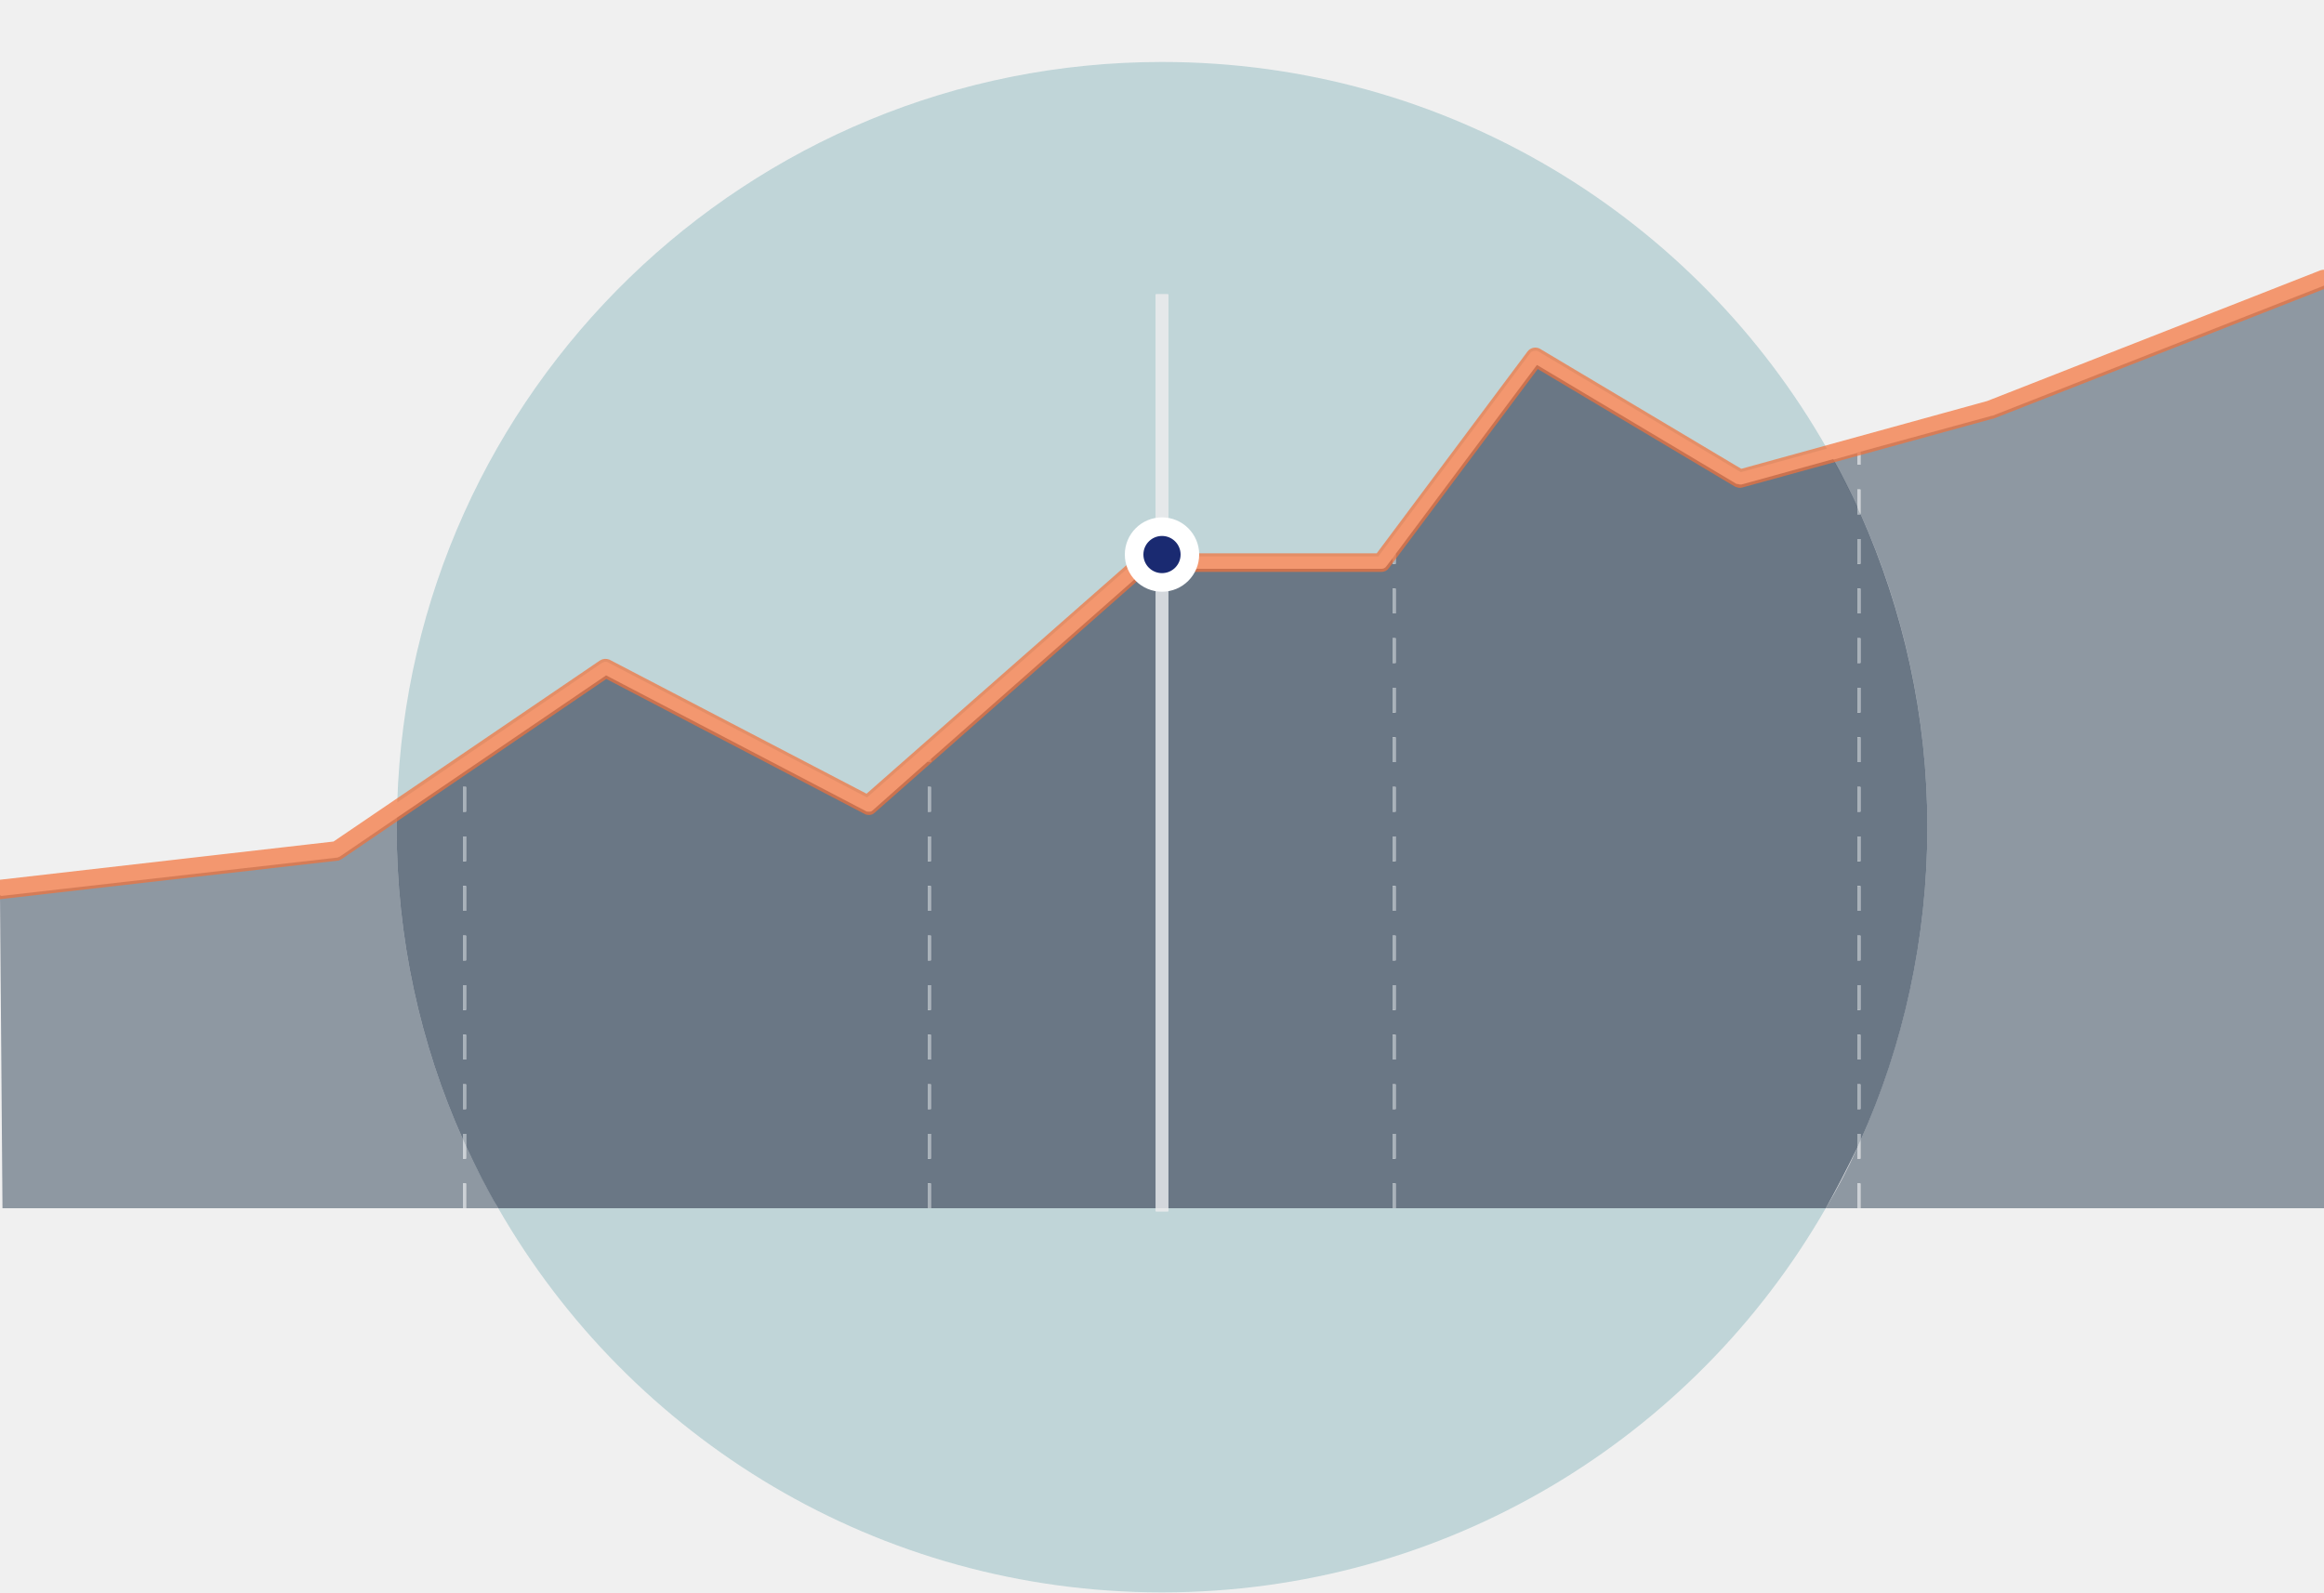
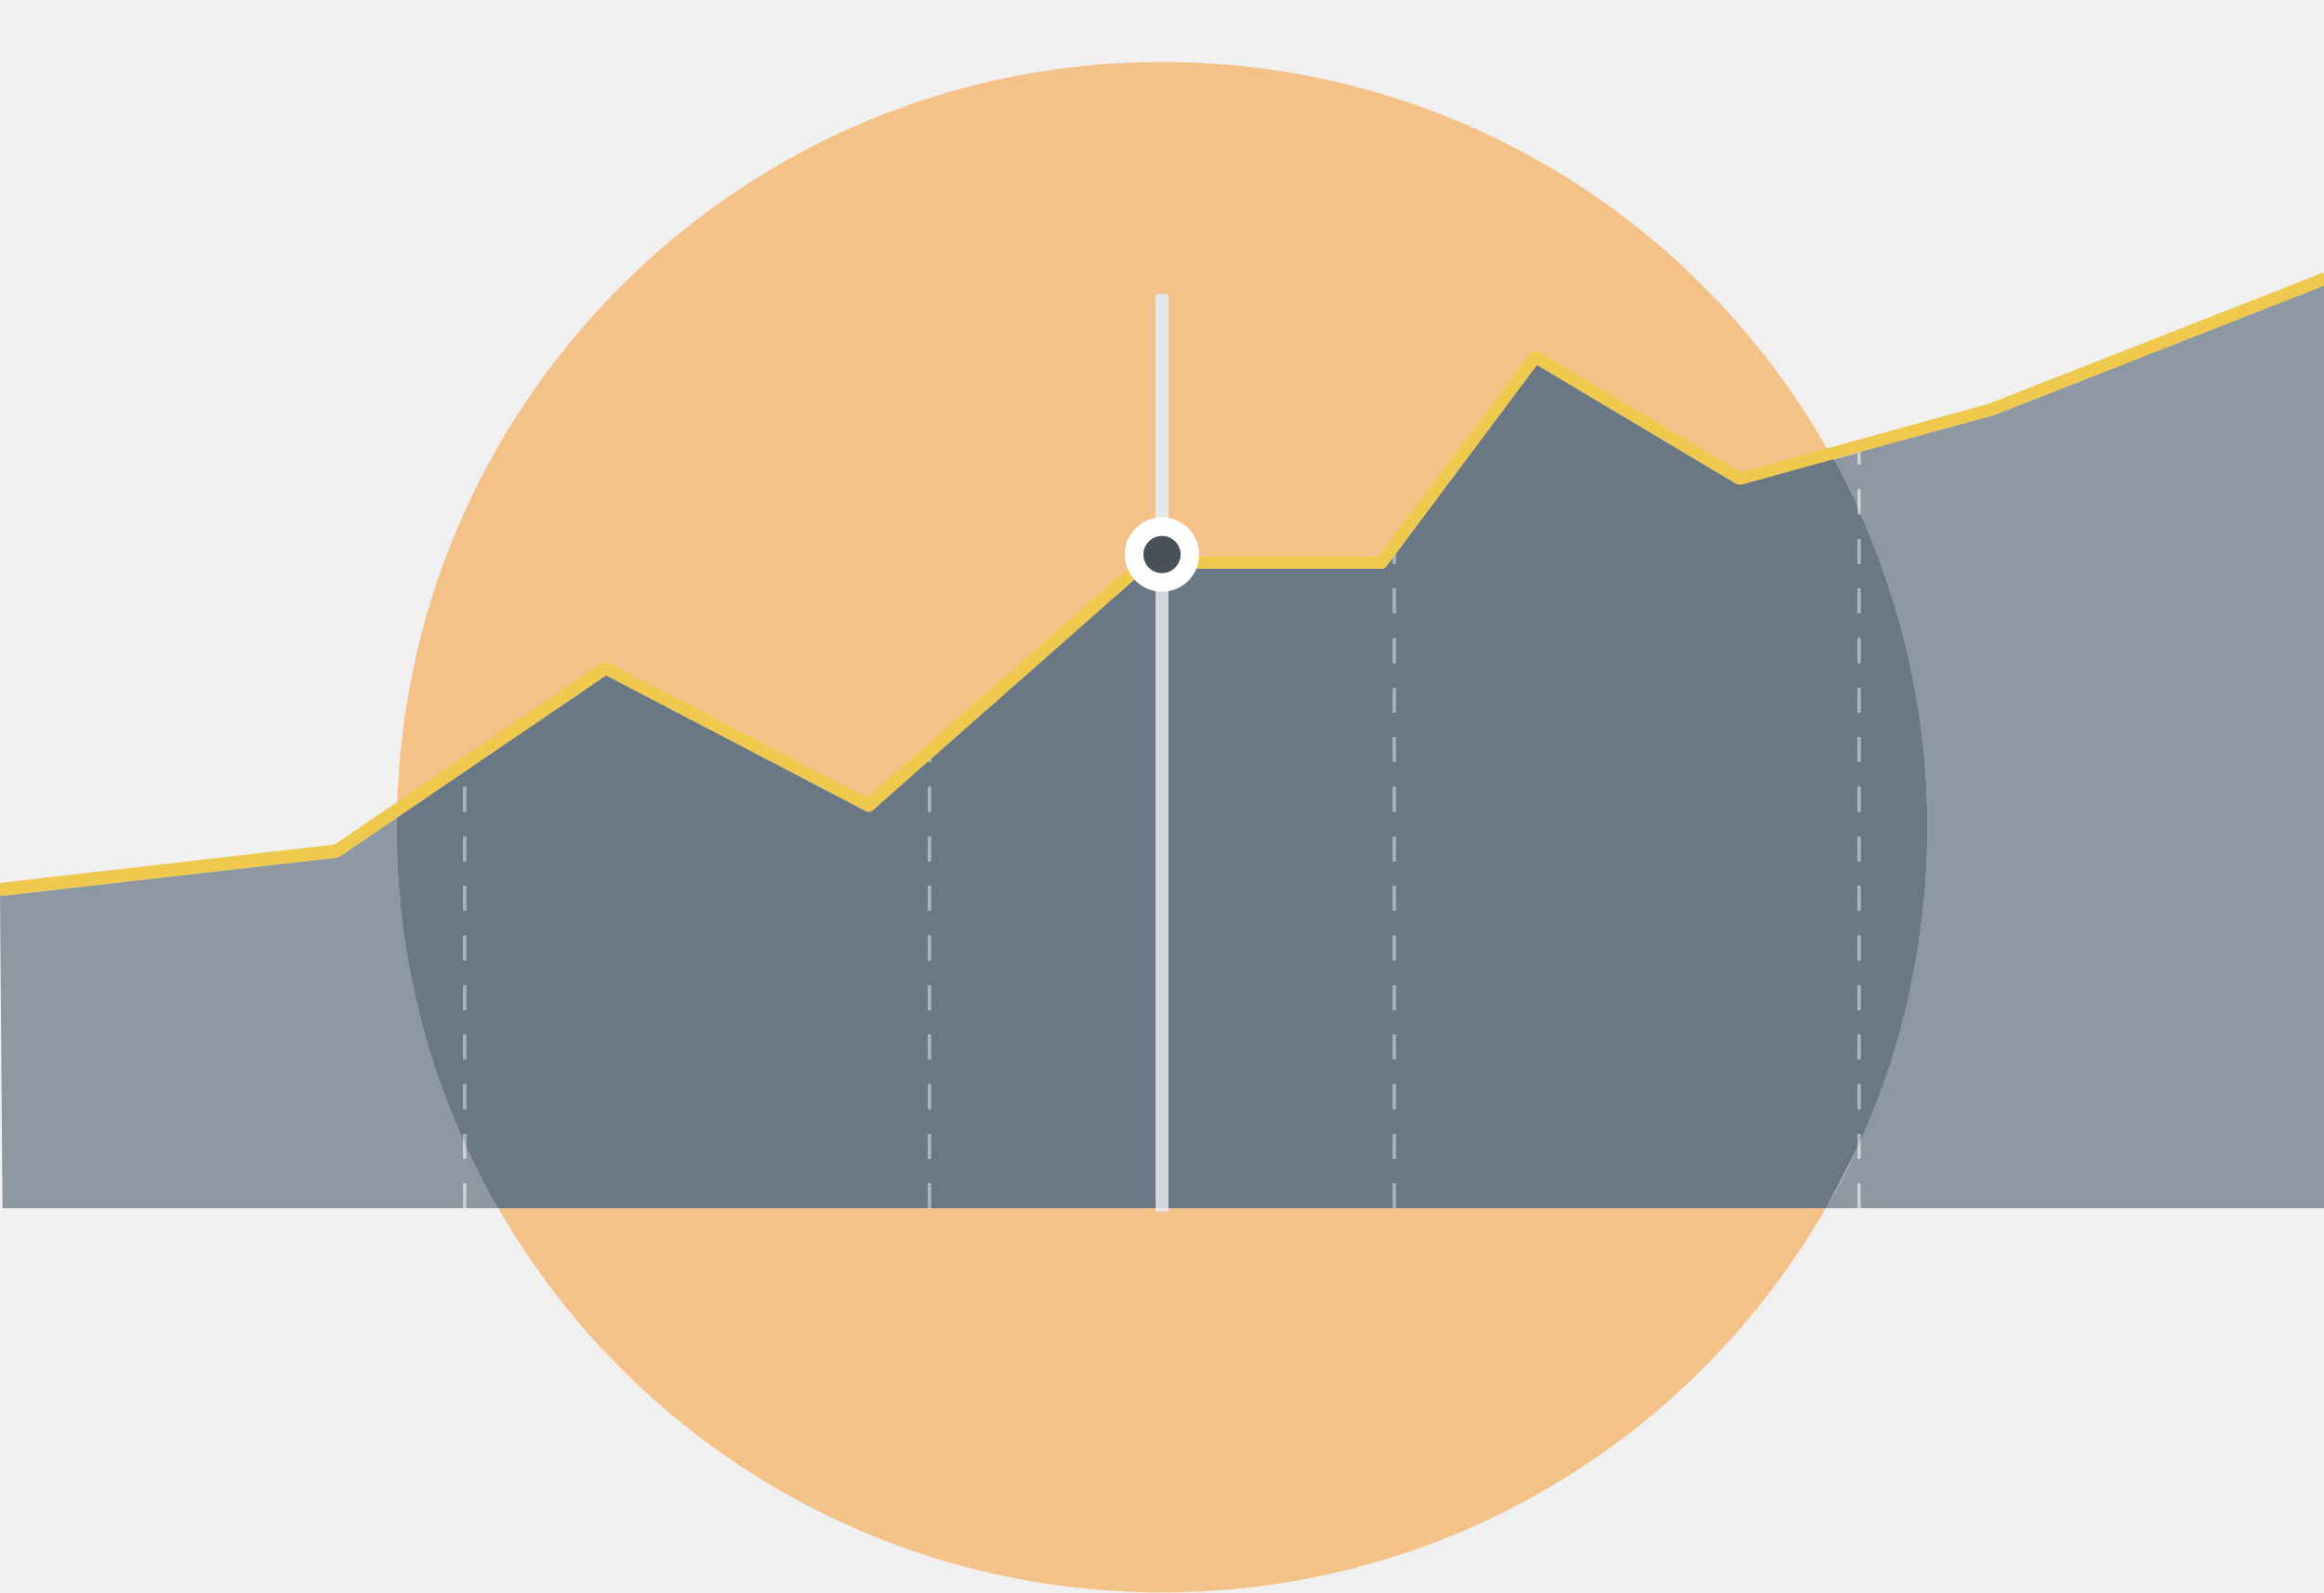
<svg xmlns="http://www.w3.org/2000/svg" version="1.1" id="onboarding-market-illustration" x="0px" y="0px" viewBox="0 0 375 257" style="enable-background:new 0 0 375 257;" xml:space="preserve">
  <style type="text/css">
- 	.st0{opacity:0.5;fill:#8FBAC0;}
- 	.st1{opacity:0.44;fill:#10263E;}
- 	.st2{opacity:0.6;fill:#10263E;}
+ 	.st0{opacity:0.5;fill:#F79420;enable-background:new    ;}
+ 	.st1{opacity:0.44;fill:#10263E;enable-background:new    ;}
+ 	.st2{opacity:0.6;fill:#10263E;enable-background:new    ;}
	.st3{fill:#FFFFFF;}
	.st4{fill:#CCD1D6;}
	.st5{fill:#A9B2BA;}
- 	.st6{opacity:0.7;fill:#F37137;stroke:#F37137;stroke-miterlimit:10;}
+ 	.st6{opacity:0.7;fill:#ECB807;enable-background:new    ;}
	.st7{fill:#E5E8EA;}
	.st8{fill:#D3D7DC;}
- 	.st9{fill:#1A2A71;}
+ 	.st9{fill:#495057;}
	.st10{fill:none;stroke:#FFFFFF;stroke-width:3;}
</style>
  <g>
    <path class="st0" d="M294.6,195H188.5v0.5h-2V195h-36.4H80.4c21.3,37.1,61.3,62,107.1,62S273.3,232.1,294.6,195 M187.5,10   C120.7,10,66.2,63.1,64.1,129.5l33-22.5c0.2-0.1,0.4-0.2,0.6-0.2c0.1,0,0.3,0,0.4,0.1l41.8,21.8l44-38.7c0.2-0.2,0.4-0.2,0.7-0.2   h1.9V47.5h2v42.3h33.9L246.9,57c0.2-0.3,0.5-0.4,0.9-0.4c0.2,0,0.3,0,0.4,0.1l32.7,19.5l13.9-3.8C273.6,35.1,233.5,10,187.5,10" />
    <path class="st1" d="M74.7,195v-4h0.5v4H74.7 M64,132l-9.1,6.2c-0.1,0.1-0.3,0.1-0.4,0.2l-54.3,6.2c-0.1-0.1-0.2-0.1-0.2-0.1   L0.4,195h80c-1.9-3.3-3.6-6.6-5.2-10v2h-0.5v-3.1C67.8,168.5,64,151.4,64,133.5C64,133,64,132.5,64,132 M299.7,195v-4h0.5v4H299.7    M375,46.1l-53.5,21h-0.1l-21.2,5.8V75h-0.5v-1.9l-3.9,1.1c1.4,2.5,2.7,5.1,3.9,7.7V79h0.5v3.9c6.9,15.4,10.8,32.6,10.8,50.6   s-3.9,35.1-10.8,50.6v2.9h-0.5v-1.8c-1.5,3.4-3.2,6.6-5.1,9.8H375V46.1" />
    <path class="st2" d="M149.7,195v-4h0.5v4H149.7 M149.7,187v-4h0.5v4H149.7 M74.7,179v-4h0.5v4H74.7 M149.7,179v-4h0.5v4H149.7    M74.7,171v-4h0.5v4H74.7 M149.7,171v-4h0.5v4H149.7 M74.7,163v-4h0.5v4H74.7 M149.7,163v-4h0.5v4H149.7 M74.7,155v-4h0.5v4H74.7    M149.7,155v-4h0.5v4H149.7 M74.7,147v-4h0.5v4H74.7 M149.7,147v-4h0.5v4H149.7 M74.7,139v-4h0.5v4H74.7 M149.7,139v-4h0.5v4H149.7    M74.7,131v-4h0.5v4H74.7 M149.7,131v-4h0.5v4H149.7 M186.5,91.8H185l-34.8,30.7v0.5h-0.5v-0.1l-8.9,7.9c-0.2,0.2-0.4,0.2-0.6,0.2   c-0.2,0-0.4,0-0.5-0.1L97.8,109L64,132c0,0.5,0,1,0,1.5c0,17.9,3.8,35,10.7,50.4V183h0.5v2c1.6,3.4,3.3,6.8,5.2,10h69.7h36.4V91.8    M224.7,195v-4h0.5v4H224.7 M224.7,187v-4h0.5v4H224.7 M224.7,179v-4h0.5v4H224.7 M299.7,179v-4h0.5v4H299.7 M224.7,171v-4h0.5v4   H224.7 M299.7,171v-4h0.5v4H299.7 M224.7,163v-4h0.5v4H224.7 M299.7,163v-4h0.5v4H299.7 M224.7,155v-4h0.5v4H224.7 M299.7,155v-4   h0.5v4H299.7 M224.7,147v-4h0.5v4H224.7 M299.7,147v-4h0.5v4H299.7 M224.7,139v-4h0.5v4H224.7 M299.7,139v-4h0.5v4H299.7    M224.7,131v-4h0.5v4H224.7 M299.7,131v-4h0.5v4H299.7 M224.7,123v-4h0.5v4H224.7 M299.7,123v-4h0.5v4H299.7 M224.7,115v-4h0.5v4   H224.7 M299.7,115v-4h0.5v4H299.7 M224.7,107v-4h0.5v4H224.7 M299.7,107v-4h0.5v4H299.7 M224.7,99v-4h0.5v4H224.7 M299.7,99v-4h0.5   v4H299.7 M299.7,91v-4h0.5v4H299.7 M248,58.9l-22.8,30.5V91h-0.5v-0.9l-1,1.3c-0.2,0.3-0.5,0.4-0.8,0.4h-34.4V195h106.1   c1.8-3.2,3.5-6.5,5.1-9.8V183h0.5v1.1c6.9-15.4,10.8-32.6,10.8-50.6s-3.9-35.1-10.8-50.6V83h-0.5v-1.2c-1.2-2.6-2.5-5.2-3.9-7.7   L281,78.2c-0.1,0-0.2,0-0.2,0c-0.2,0-0.3-0.1-0.6-0.1L248,58.9" />
    <polyline class="st3" points="299.8,71 299.7,71 299.7,71 299.8,71  " />
    <path class="st4" d="M300.2,79h-0.5v2.8c0.2,0.4,0.3,0.7,0.5,1.1V79 M300.2,72.9l-0.5,0.1v2h0.5V72.9" />
    <path class="st5" d="M300.2,175h-0.5v4h0.5V175 M300.2,167h-0.5v4h0.5V167 M300.2,159h-0.5v4h0.5V159 M300.2,151h-0.5v4h0.5V151    M300.2,143h-0.5v4h0.5V143 M300.2,135h-0.5v4h0.5V135 M300.2,127h-0.5v4h0.5V127 M300.2,119h-0.5v4h0.5V119 M300.2,111h-0.5v4h0.5   V111 M300.2,103h-0.5v4h0.5V103 M300.2,95h-0.5v4h0.5V95 M300.2,87h-0.5v4h0.5V87 M299.7,81.8V83h0.5v-0.1   C300,82.6,299.9,82.2,299.7,81.8" />
    <path class="st4" d="M300.2,184.1c-0.2,0.4-0.3,0.7-0.5,1.1v1.8h0.5V184.1" />
    <path class="st5" d="M300.2,183h-0.5v2.2c0.2-0.4,0.3-0.7,0.5-1.1V183" />
    <polyline class="st4" points="300.2,191 299.7,191 299.7,195 300.2,195 300.2,191  " />
    <path class="st5" d="M225.2,191h-0.5v4h0.5V191 M225.2,183h-0.5v4h0.5V183 M225.2,175h-0.5v4h0.5V175 M225.2,167h-0.5v4h0.5V167    M225.2,159h-0.5v4h0.5V159 M225.2,151h-0.5v4h0.5V151 M225.2,143h-0.5v4h0.5V143 M225.2,135h-0.5v4h0.5V135 M225.2,127h-0.5v4h0.5   V127 M225.2,119h-0.5v4h0.5V119 M225.2,111h-0.5v4h0.5V111 M225.2,103h-0.5v4h0.5V103 M225.2,95h-0.5v4h0.5V95 M225.2,89.4   l-0.5,0.7V91h0.5V89.4" />
    <path class="st5" d="M150.2,191h-0.5v4h0.5V191 M150.2,183h-0.5v4h0.5V183 M150.2,175h-0.5v4h0.5V175 M150.2,167h-0.5v4h0.5V167    M150.2,159h-0.5v4h0.5V159 M150.2,151h-0.5v4h0.5V151 M150.2,143h-0.5v4h0.5V143 M150.2,135h-0.5v4h0.5V135 M150.2,127h-0.5v4h0.5   V127 M150.2,122.5l-0.5,0.4v0.1h0.5V122.5" />
    <path class="st5" d="M75.2,175h-0.5v4h0.5V175 M75.2,167h-0.5v4h0.5V167 M75.2,159h-0.5v4h0.5V159 M75.2,151h-0.5v4h0.5V151    M75.2,143h-0.5v4h0.5V143 M75.2,135h-0.5v4h0.5V135 M75.2,127h-0.5v4h0.5V127" />
    <path class="st4" d="M74.7,183.9v3.1h0.5v-2C75,184.6,74.9,184.2,74.7,183.9" />
    <path class="st5" d="M75.2,183h-0.5v0.9c0.2,0.4,0.3,0.7,0.5,1.1V183" />
    <polyline class="st4" points="75.2,191 74.7,191 74.7,195 75.2,195 75.2,191  " />
    <path class="st6" d="M0,144.5c-0.5,0-0.9-0.4-1-0.9s0.3-1,0.9-1.1l54.1-6.2L97.1,107c0.3-0.2,0.7-0.2,1-0.1l41.8,21.8l44-38.7   c0.2-0.2,0.4-0.2,0.7-0.2h37.8L246.9,57c0.3-0.4,0.9-0.5,1.3-0.3l32.7,19.5l39.9-11l53.8-21.1c0.5-0.2,1.1,0.1,1.3,0.6   c0.2,0.5-0.1,1.1-0.6,1.3l-53.8,21.1h-0.1L281,78.2c-0.3,0.1-0.5,0-0.8-0.1L248,58.9l-24.3,32.5c-0.2,0.3-0.5,0.4-0.8,0.4H185   l-44.2,39c-0.3,0.3-0.8,0.3-1.1,0.1L97.8,109l-42.9,29.2c-0.1,0.1-0.3,0.1-0.4,0.2l-54.3,6.2C0.1,144.5,0,144.5,0,144.5" />
    <path class="st7" d="M188.5,195h-2v0.5h2V195 M188.5,47.5h-2v42.3h2V47.5" />
    <polyline class="st8" points="188.5,91.8 186.5,91.8 186.5,195 188.5,195 188.5,91.8  " />
    <polyline class="st3" points="188.5,89.8 186.5,89.8 186.5,91.8 188.5,91.8 188.5,89.8  " />
    <circle class="st9" cx="187.5" cy="89.5" r="4.5" />
    <circle class="st10" cx="187.5" cy="89.5" r="4.5" />
  </g>
</svg>
